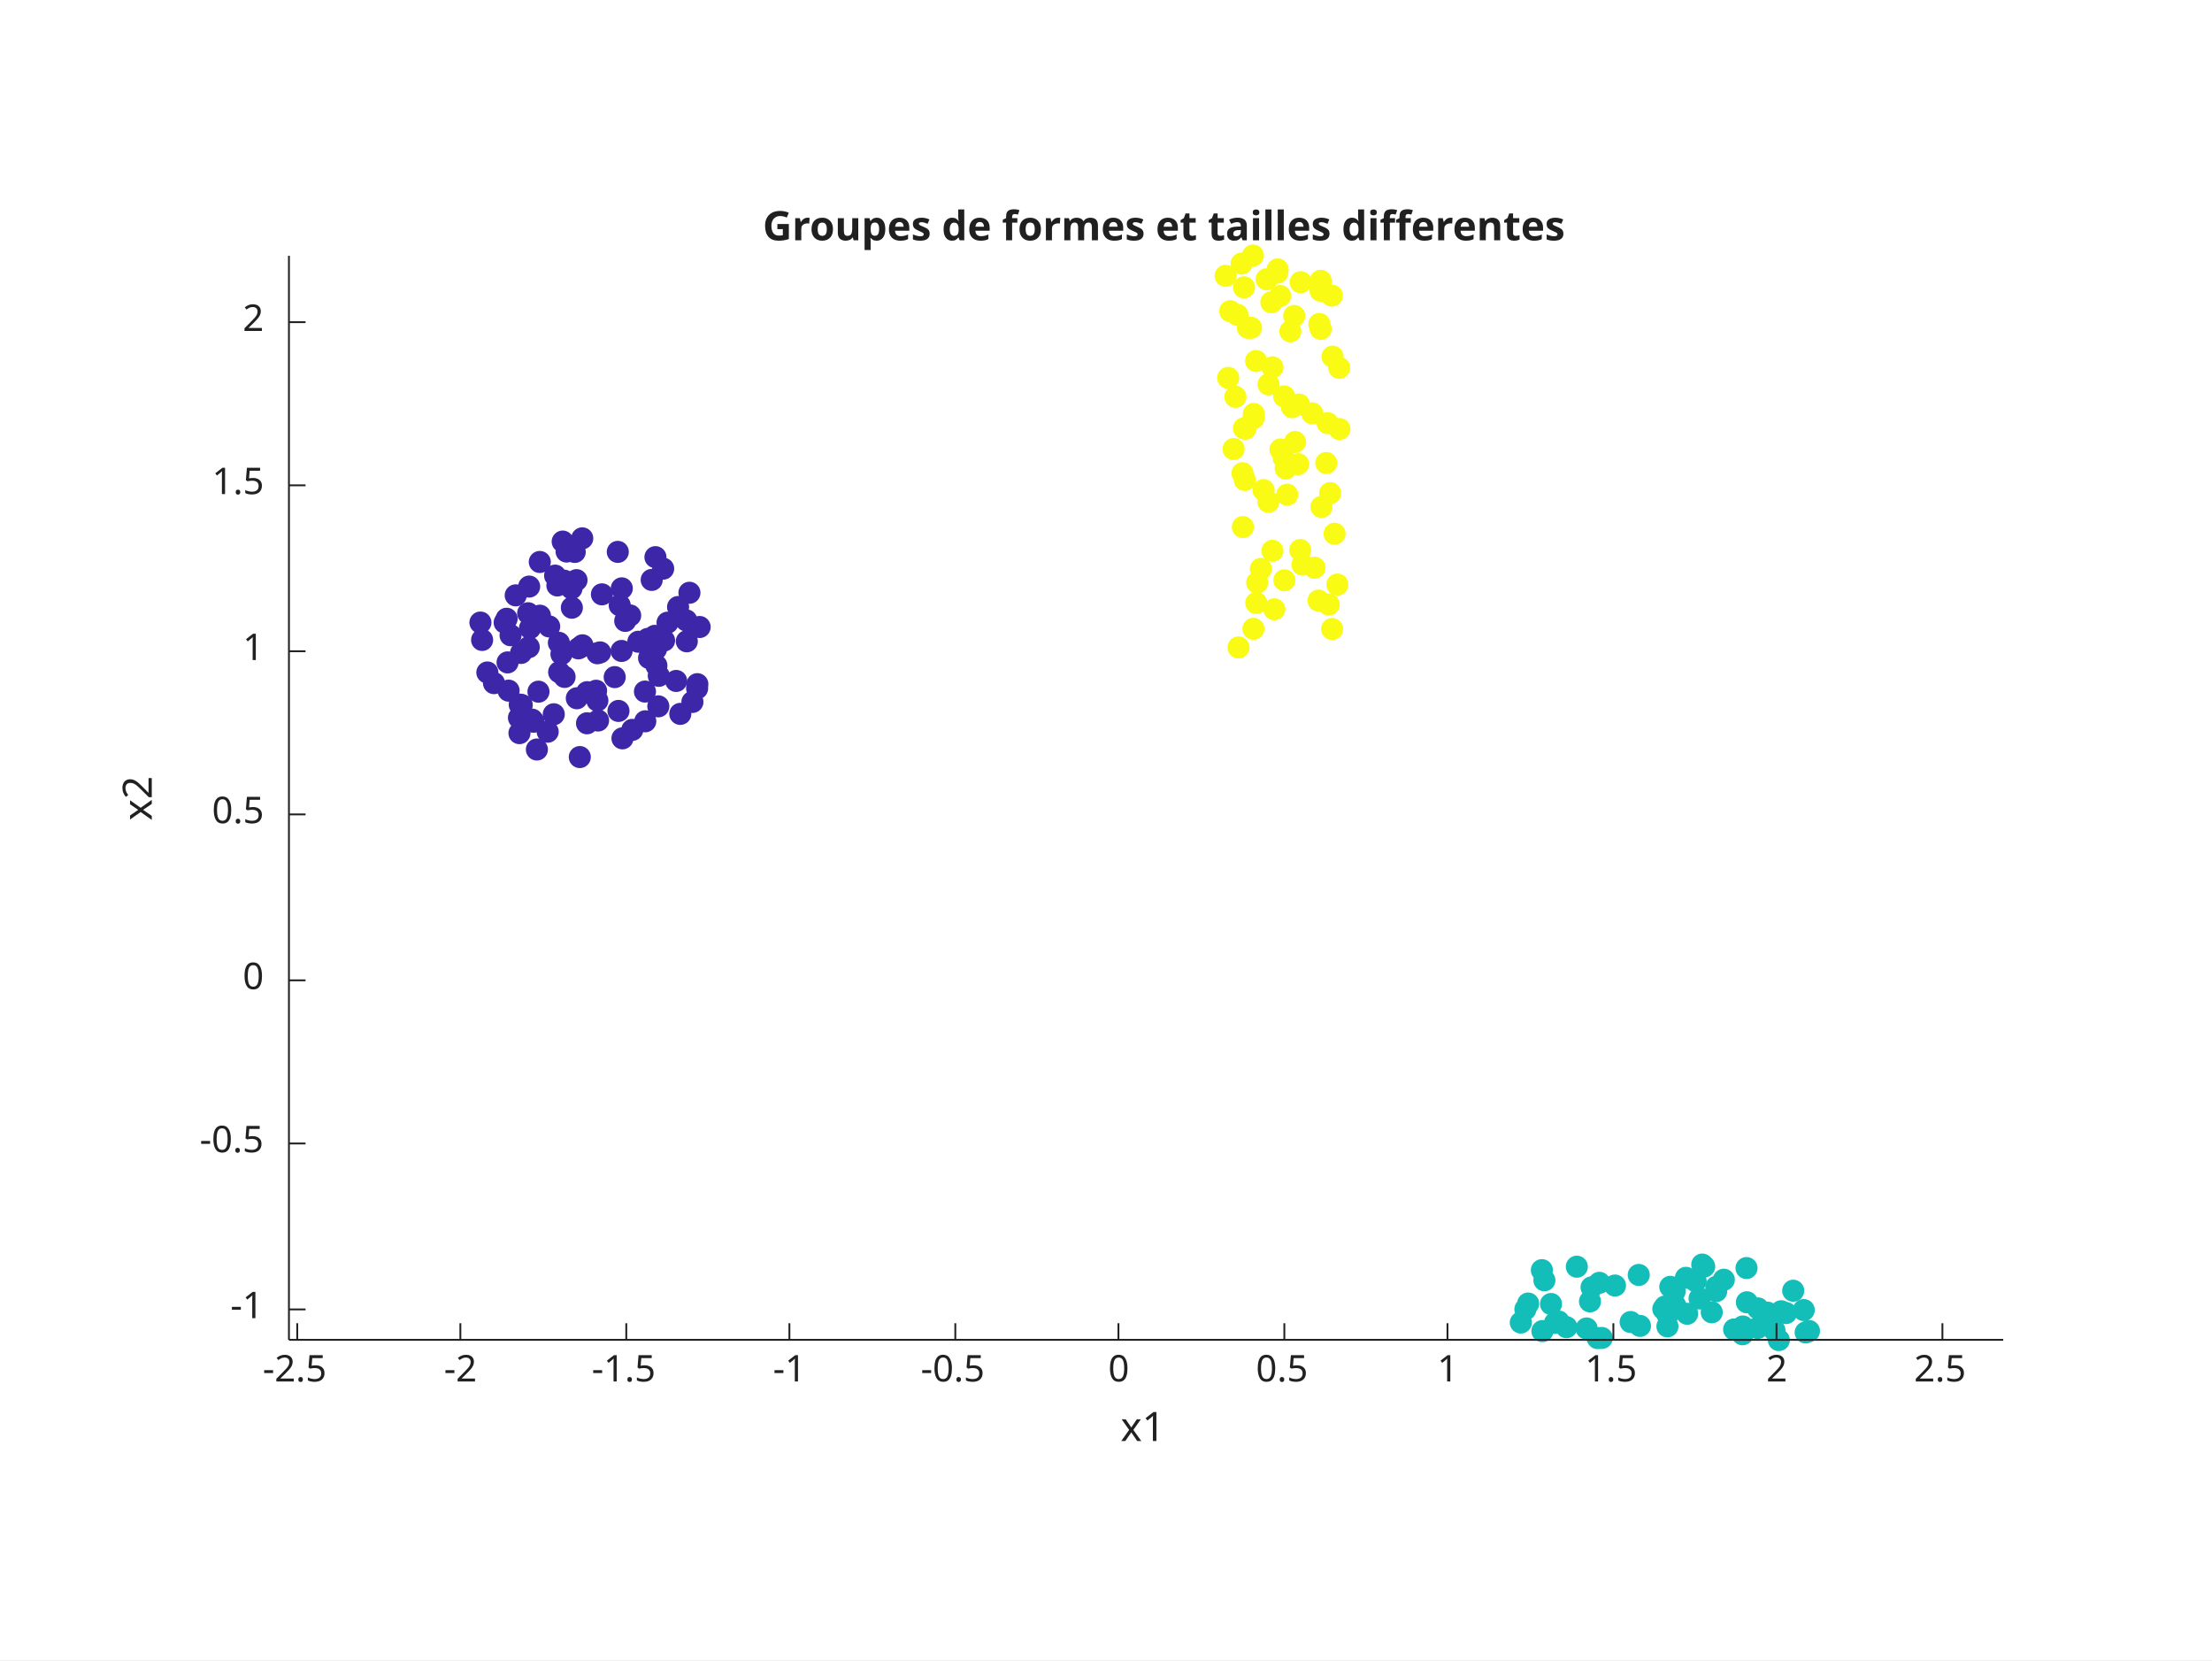
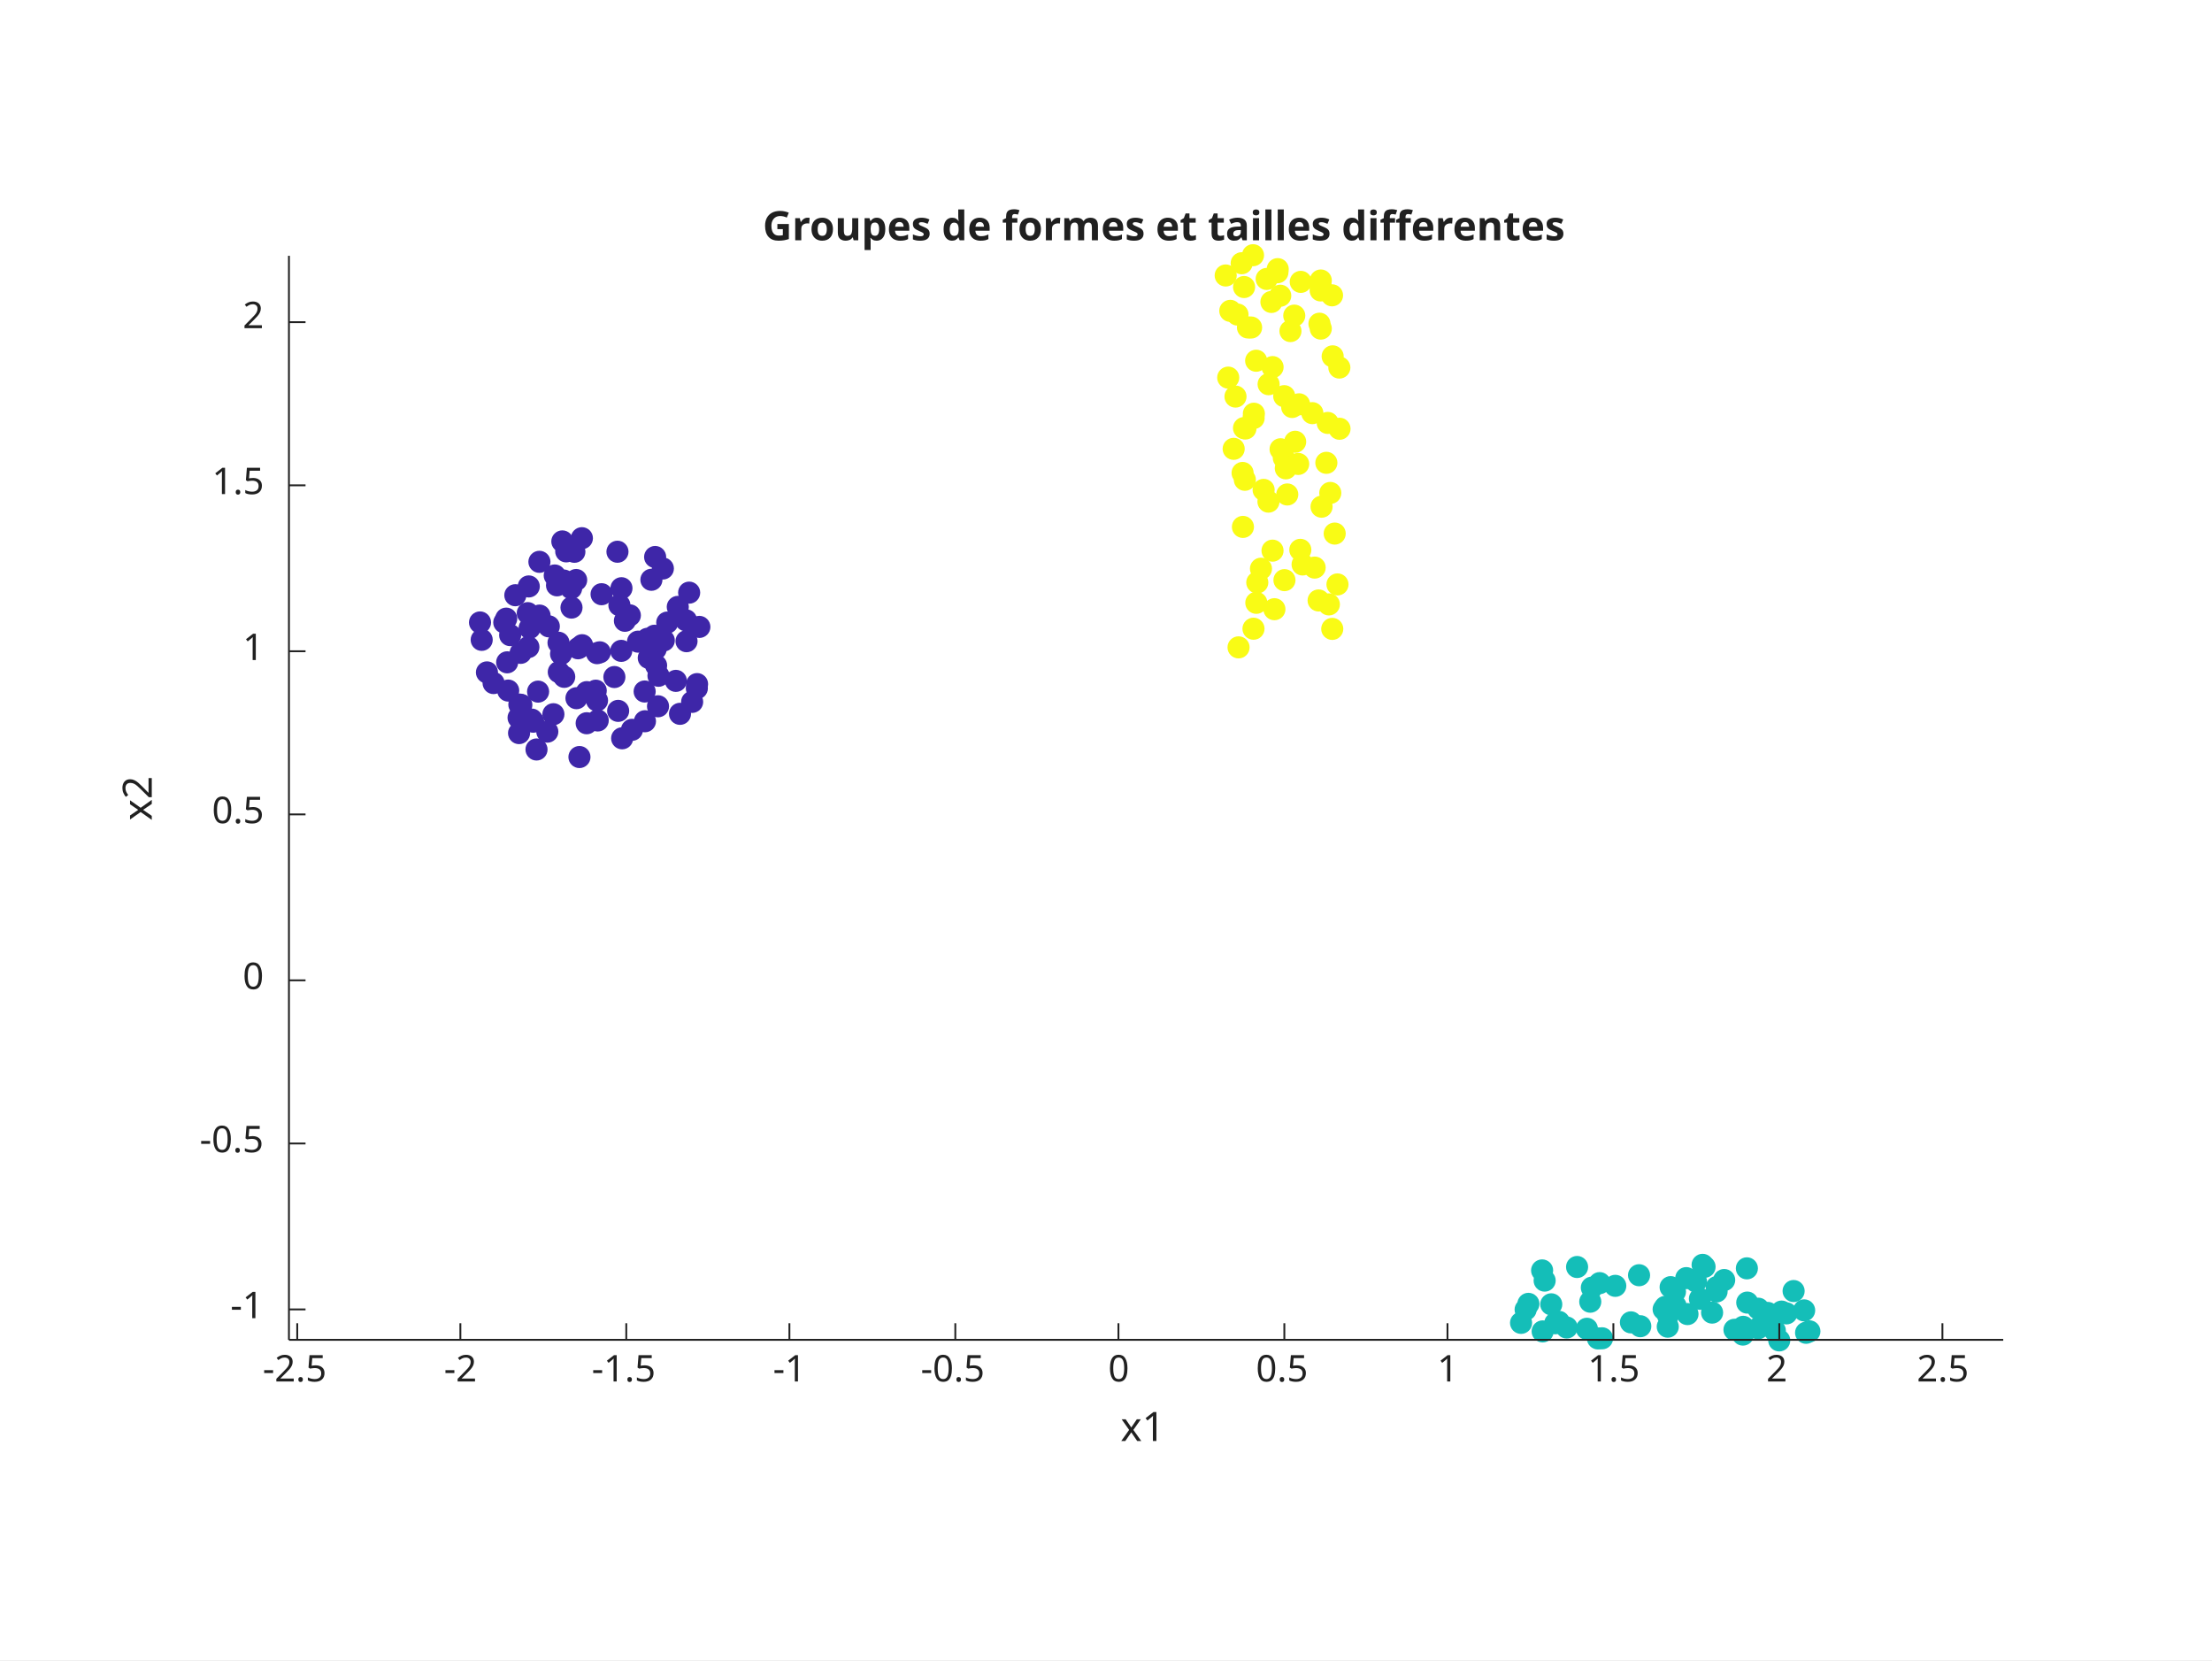
<svg xmlns="http://www.w3.org/2000/svg" width="800" height="600.32" viewBox="0 0 1250 938">
  <rect x="0" y="0" width="1250" height="938" fill="#ffffff" />
  <rect x="0" y="0" width="1250" height="937.5" fill="rgba(255,255,255,1)" />
  <polygon points="163.281,757.031 1132.03,757.031 1132.03,144.531 163.281,144.531 " fill="rgba(255,255,255,1)" />
-   <circle cx="370.389" cy="314.8" r="6.25" fill="rgba(62,38,168,1)" />
-   <circle cx="331.724" cy="408.674" r="6.25" fill="rgba(62,38,168,1)" />
-   <circle cx="329.023" cy="304.182" r="6.25" fill="rgba(62,38,168,1)" />
-   <circle cx="275.403" cy="379.964" r="6.25" fill="rgba(62,38,168,1)" />
-   <circle cx="388.112" cy="362.344" r="6.25" fill="rgba(62,38,168,1)" />
-   <circle cx="337.571" cy="369.108" r="6.25" fill="rgba(62,38,168,1)" />
-   <circle cx="384.435" cy="403.356" r="6.25" fill="rgba(62,38,168,1)" />
-   <circle cx="395.369" cy="354.272" r="6.25" fill="rgba(62,38,168,1)" />
-   <circle cx="339.136" cy="368.622" r="6.25" fill="rgba(62,38,168,1)" />
-   <circle cx="368.281" cy="327.662" r="6.25" fill="rgba(62,38,168,1)" />
-   <circle cx="325.793" cy="327.797" r="6.25" fill="rgba(62,38,168,1)" />
-   <circle cx="294.83" cy="398.345" r="6.25" fill="rgba(62,38,168,1)" />
-   <circle cx="382.092" cy="384.749" r="6.25" fill="rgba(62,38,168,1)" />
-   <circle cx="364.636" cy="407.544" r="6.25" fill="rgba(62,38,168,1)" />
-   <circle cx="370.684" cy="366.768" r="6.25" fill="rgba(62,38,168,1)" />
-   <circle cx="317.263" cy="369.572" r="6.25" fill="rgba(62,38,168,1)" />
-   <circle cx="279.158" cy="385.99" r="6.25" fill="rgba(62,38,168,1)" />
-   <circle cx="272.439" cy="361.584" r="6.25" fill="rgba(62,38,168,1)" />
-   <circle cx="337.58" cy="395.816" r="6.25" fill="rgba(62,38,168,1)" />
-   <circle cx="350.206" cy="341.993" r="6.25" fill="rgba(62,38,168,1)" />
-   <circle cx="337.968" cy="407.105" r="6.25" fill="rgba(62,38,168,1)" />
-   <circle cx="375.274" cy="361.898" r="6.25" fill="rgba(62,38,168,1)" />
-   <circle cx="374.751" cy="321.297" r="6.25" fill="rgba(62,38,168,1)" />
-   <circle cx="356.111" cy="347.757" r="6.25" fill="rgba(62,38,168,1)" />
-   <circle cx="318.83" cy="328.101" r="6.25" fill="rgba(62,38,168,1)" />
-   <circle cx="309.495" cy="413.425" r="6.25" fill="rgba(62,38,168,1)" />
-   <circle cx="288.517" cy="358.914" r="6.25" fill="rgba(62,38,168,1)" />
-   <circle cx="349.503" cy="401.687" r="6.25" fill="rgba(62,38,168,1)" />
-   <circle cx="320.178" cy="311.624" r="6.25" fill="rgba(62,38,168,1)" />
-   <circle cx="331.78" cy="391.103" r="6.25" fill="rgba(62,38,168,1)" />
-   <circle cx="325.956" cy="394.53" r="6.25" fill="rgba(62,38,168,1)" />
-   <circle cx="314.975" cy="330.795" r="6.25" fill="rgba(62,38,168,1)" />
-   <circle cx="305.035" cy="317.524" r="6.25" fill="rgba(62,38,168,1)" />
-   <circle cx="366.795" cy="371.791" r="6.25" fill="rgba(62,38,168,1)" />
-   <circle cx="319.046" cy="382.473" r="6.25" fill="rgba(62,38,168,1)" />
-   <circle cx="394.071" cy="386.57" r="6.25" fill="rgba(62,38,168,1)" />
-   <circle cx="336.851" cy="390.285" r="6.25" fill="rgba(62,38,168,1)" />
-   <circle cx="357.302" cy="412.392" r="6.25" fill="rgba(62,38,168,1)" />
-   <circle cx="305.118" cy="347.879" r="6.25" fill="rgba(62,38,168,1)" />
-   <circle cx="285.188" cy="351.768" r="6.25" fill="rgba(62,38,168,1)" />
-   <circle cx="291.43" cy="336.386" r="6.25" fill="rgba(62,38,168,1)" />
-   <circle cx="351.246" cy="367.802" r="6.25" fill="rgba(62,38,168,1)" />
-   <circle cx="351.373" cy="332.43" r="6.25" fill="rgba(62,38,168,1)" />
-   <circle cx="370.936" cy="376.053" r="6.25" fill="rgba(62,38,168,1)" />
-   <circle cx="310.347" cy="353.961" r="6.25" fill="rgba(62,38,168,1)" />
-   <circle cx="329.143" cy="364.61" r="6.25" fill="rgba(62,38,168,1)" />
-   <circle cx="327.843" cy="365.759" r="6.25" fill="rgba(62,38,168,1)" />
-   <circle cx="299.027" cy="331.426" r="6.25" fill="rgba(62,38,168,1)" />
-   <circle cx="315.822" cy="363.213" r="6.25" fill="rgba(62,38,168,1)" />
-   <circle cx="369.995" cy="359.27" r="6.25" fill="rgba(62,38,168,1)" />
-   <circle cx="389.601" cy="334.929" r="6.25" fill="rgba(62,38,168,1)" />
-   <circle cx="327.647" cy="427.753" r="6.25" fill="rgba(62,38,168,1)" />
-   <circle cx="293.545" cy="414.239" r="6.25" fill="rgba(62,38,168,1)" />
-   <circle cx="360.732" cy="362.604" r="6.25" fill="rgba(62,38,168,1)" />
-   <circle cx="322.957" cy="332.455" r="6.25" fill="rgba(62,38,168,1)" />
-   <circle cx="340.144" cy="335.816" r="6.25" fill="rgba(62,38,168,1)" />
-   <circle cx="377.223" cy="351.831" r="6.25" fill="rgba(62,38,168,1)" />
-   <circle cx="286.822" cy="374.271" r="6.25" fill="rgba(62,38,168,1)" />
-   <circle cx="298.462" cy="346.495" r="6.25" fill="rgba(62,38,168,1)" />
-   <circle cx="387.842" cy="350.552" r="6.25" fill="rgba(62,38,168,1)" />
-   <circle cx="287.405" cy="390.231" r="6.25" fill="rgba(62,38,168,1)" />
-   <circle cx="351.753" cy="417.176" r="6.25" fill="rgba(62,38,168,1)" />
-   <circle cx="353.32" cy="350.824" r="6.25" fill="rgba(62,38,168,1)" />
-   <circle cx="324.779" cy="311.86" r="6.25" fill="rgba(62,38,168,1)" />
-   <circle cx="301.512" cy="407.799" r="6.25" fill="rgba(62,38,168,1)" />
-   <circle cx="298.807" cy="365.663" r="6.25" fill="rgba(62,38,168,1)" />
-   <circle cx="294.447" cy="368.928" r="6.25" fill="rgba(62,38,168,1)" />
-   <circle cx="271.489" cy="351.758" r="6.25" fill="rgba(62,38,168,1)" />
-   <circle cx="364.467" cy="390.751" r="6.25" fill="rgba(62,38,168,1)" />
-   <circle cx="304.29" cy="390.81" r="6.25" fill="rgba(62,38,168,1)" />
-   <circle cx="293.707" cy="398.117" r="6.25" fill="rgba(62,38,168,1)" />
-   <circle cx="286.282" cy="349.606" r="6.25" fill="rgba(62,38,168,1)" />
-   <circle cx="326.853" cy="366.344" r="6.25" fill="rgba(62,38,168,1)" />
-   <circle cx="372.016" cy="399.098" r="6.25" fill="rgba(62,38,168,1)" />
-   <circle cx="349.112" cy="311.827" r="6.25" fill="rgba(62,38,168,1)" />
-   <circle cx="393.944" cy="388.93" r="6.25" fill="rgba(62,38,168,1)" />
-   <circle cx="383.175" cy="342.978" r="6.25" fill="rgba(62,38,168,1)" />
-   <circle cx="315.976" cy="379.773" r="6.25" fill="rgba(62,38,168,1)" />
-   <circle cx="366.02" cy="360.999" r="6.25" fill="rgba(62,38,168,1)" />
-   <circle cx="312.929" cy="403.581" r="6.25" fill="rgba(62,38,168,1)" />
-   <circle cx="300.681" cy="406.607" r="6.25" fill="rgba(62,38,168,1)" />
-   <circle cx="347.373" cy="382.58" r="6.25" fill="rgba(62,38,168,1)" />
-   <circle cx="372.275" cy="381.864" r="6.25" fill="rgba(62,38,168,1)" />
-   <circle cx="299.517" cy="354.911" r="6.25" fill="rgba(62,38,168,1)" />
-   <circle cx="303.397" cy="423.489" r="6.25" fill="rgba(62,38,168,1)" />
-   <circle cx="391.285" cy="396.615" r="6.25" fill="rgba(62,38,168,1)" />
-   <circle cx="293.267" cy="405.553" r="6.25" fill="rgba(62,38,168,1)" />
-   <circle cx="313.69" cy="325.24" r="6.25" fill="rgba(62,38,168,1)" />
-   <circle cx="323.154" cy="343.363" r="6.25" fill="rgba(62,38,168,1)" />
-   <circle cx="317.982" cy="306.005" r="6.25" fill="rgba(62,38,168,1)" />
-   <circle cx="1009.3" cy="741.91" r="6.25" fill="rgba(20,190,184,1)" />
-   <circle cx="1002.73" cy="751.669" r="6.25" fill="rgba(20,190,184,1)" />
-   <circle cx="863.557" cy="736.536" r="6.25" fill="rgba(20,190,184,1)" />
-   <circle cx="984.715" cy="753.884" r="6.25" fill="rgba(20,190,184,1)" />
-   <circle cx="872.738" cy="723.396" r="6.25" fill="rgba(20,190,184,1)" />
-   <circle cx="1006.55" cy="740.899" r="6.25" fill="rgba(20,190,184,1)" />
-   <circle cx="953.408" cy="742.302" r="6.25" fill="rgba(20,190,184,1)" />
-   <circle cx="1020.39" cy="752.862" r="6.25" fill="rgba(20,190,184,1)" />
-   <circle cx="926.759" cy="749.155" r="6.25" fill="rgba(20,190,184,1)" />
-   <circle cx="960.432" cy="733.669" r="6.25" fill="rgba(20,190,184,1)" />
-   <circle cx="984.939" cy="752.574" r="6.25" fill="rgba(20,190,184,1)" />
-   <circle cx="898.5" cy="735.311" r="6.25" fill="rgba(20,190,184,1)" />
-   <circle cx="961.948" cy="714.504" r="6.25" fill="rgba(20,190,184,1)" />
-   <circle cx="993.395" cy="739.266" r="6.25" fill="rgba(20,190,184,1)" />
-   <circle cx="942.265" cy="749.423" r="6.25" fill="rgba(20,190,184,1)" />
-   <circle cx="926.06" cy="720.361" r="6.25" fill="rgba(20,190,184,1)" />
-   <circle cx="943.888" cy="727.091" r="6.25" fill="rgba(20,190,184,1)" />
-   <circle cx="1013.34" cy="729.29" r="6.25" fill="rgba(20,190,184,1)" />
-   <circle cx="1022.26" cy="752.05" r="6.25" fill="rgba(20,190,184,1)" />
-   <circle cx="967.306" cy="741.466" r="6.25" fill="rgba(20,190,184,1)" />
-   <circle cx="987.165" cy="735.815" r="6.25" fill="rgba(20,190,184,1)" />
-   <circle cx="1019.3" cy="740.218" r="6.25" fill="rgba(20,190,184,1)" />
-   <circle cx="878.707" cy="747.492" r="6.25" fill="rgba(20,190,184,1)" />
-   <circle cx="859.415" cy="747.262" r="6.25" fill="rgba(20,190,184,1)" />
-   <circle cx="979.945" cy="751.169" r="6.25" fill="rgba(20,190,184,1)" />
-   <circle cx="958.212" cy="723.898" r="6.25" fill="rgba(20,190,184,1)" />
-   <circle cx="871.619" cy="752.091" r="6.25" fill="rgba(20,190,184,1)" />
-   <circle cx="942.365" cy="742.943" r="6.25" fill="rgba(20,190,184,1)" />
-   <circle cx="939.943" cy="739.601" r="6.25" fill="rgba(20,190,184,1)" />
-   <circle cx="902.831" cy="756.046" r="6.25" fill="rgba(20,190,184,1)" />
-   <circle cx="896.596" cy="750.603" r="6.25" fill="rgba(20,190,184,1)" />
-   <circle cx="885.2" cy="749.876" r="6.25" fill="rgba(20,190,184,1)" />
-   <circle cx="952.728" cy="721.997" r="6.25" fill="rgba(20,190,184,1)" />
-   <circle cx="880.776" cy="746.689" r="6.25" fill="rgba(20,190,184,1)" />
-   <circle cx="974.135" cy="723.073" r="6.25" fill="rgba(20,190,184,1)" />
-   <circle cx="998.742" cy="741.654" r="6.25" fill="rgba(20,190,184,1)" />
-   <circle cx="969.903" cy="727.069" r="6.25" fill="rgba(20,190,184,1)" />
-   <circle cx="899.389" cy="727.379" r="6.25" fill="rgba(20,190,184,1)" />
-   <circle cx="921.466" cy="746.978" r="6.25" fill="rgba(20,190,184,1)" />
-   <circle cx="940.877" cy="738.238" r="6.25" fill="rgba(20,190,184,1)" />
-   <circle cx="912.624" cy="726.356" r="6.25" fill="rgba(20,190,184,1)" />
-   <circle cx="946.331" cy="729.666" r="6.25" fill="rgba(20,190,184,1)" />
-   <circle cx="969.849" cy="729.511" r="6.25" fill="rgba(20,190,184,1)" />
-   <circle cx="905.174" cy="755.974" r="6.25" fill="rgba(20,190,184,1)" />
-   <circle cx="891.059" cy="715.715" r="6.25" fill="rgba(20,190,184,1)" />
-   <circle cx="986.953" cy="716.476" r="6.25" fill="rgba(20,190,184,1)" />
-   <circle cx="984.867" cy="749.503" r="6.25" fill="rgba(20,190,184,1)" />
-   <circle cx="861.999" cy="739.776" r="6.25" fill="rgba(20,190,184,1)" />
-   <circle cx="963.048" cy="715.613" r="6.25" fill="rgba(20,190,184,1)" />
-   <circle cx="876.47" cy="736.789" r="6.25" fill="rgba(20,190,184,1)" />
-   <circle cx="946.674" cy="737.665" r="6.25" fill="rgba(20,190,184,1)" />
-   <circle cx="903.807" cy="724.819" r="6.25" fill="rgba(20,190,184,1)" />
-   <circle cx="993.235" cy="750.329" r="6.25" fill="rgba(20,190,184,1)" />
-   <circle cx="871.309" cy="717.653" r="6.25" fill="rgba(20,190,184,1)" />
-   <circle cx="1005.23" cy="757.165" r="6.25" fill="rgba(20,190,184,1)" />
-   <circle cx="697.119" cy="253.724" r="6.25" fill="rgba(249,251,21,1)" />
-   <circle cx="716.764" cy="283.54" r="6.25" fill="rgba(249,251,21,1)" />
-   <circle cx="708.527" cy="233.892" r="6.25" fill="rgba(249,251,21,1)" />
-   <circle cx="725.662" cy="223.981" r="6.25" fill="rgba(249,251,21,1)" />
-   <circle cx="701.635" cy="148.919" r="6.25" fill="rgba(249,251,21,1)" />
-   <circle cx="734.06" cy="228.584" r="6.25" fill="rgba(249,251,21,1)" />
-   <circle cx="727.385" cy="279.495" r="6.25" fill="rgba(249,251,21,1)" />
-   <circle cx="746.313" cy="158.669" r="6.25" fill="rgba(249,251,21,1)" />
-   <circle cx="709.813" cy="203.974" r="6.25" fill="rgba(249,251,21,1)" />
-   <circle cx="703.43" cy="271.2" r="6.25" fill="rgba(249,251,21,1)" />
-   <circle cx="726.56" cy="264.74" r="6.25" fill="rgba(249,251,21,1)" />
-   <circle cx="708.038" cy="144.397" r="6.25" fill="rgba(249,251,21,1)" />
-   <circle cx="721.99" cy="152.251" r="6.25" fill="rgba(249,251,21,1)" />
-   <circle cx="699.878" cy="365.83" r="6.25" fill="rgba(249,251,21,1)" />
-   <circle cx="731.336" cy="178.504" r="6.25" fill="rgba(249,251,21,1)" />
-   <circle cx="746.751" cy="286.394" r="6.25" fill="rgba(249,251,21,1)" />
-   <circle cx="751.678" cy="278.627" r="6.25" fill="rgba(249,251,21,1)" />
-   <circle cx="754.17" cy="301.574" r="6.25" fill="rgba(249,251,21,1)" />
-   <circle cx="730.146" cy="230.088" r="6.25" fill="rgba(249,251,21,1)" />
-   <circle cx="725.796" cy="327.867" r="6.25" fill="rgba(249,251,21,1)" />
-   <circle cx="742.851" cy="320.783" r="6.25" fill="rgba(249,251,21,1)" />
-   <circle cx="736.041" cy="319.018" r="6.25" fill="rgba(249,251,21,1)" />
-   <circle cx="702.957" cy="241.998" r="6.25" fill="rgba(249,251,21,1)" />
-   <circle cx="720.125" cy="344.28" r="6.25" fill="rgba(249,251,21,1)" />
-   <circle cx="702.345" cy="297.81" r="6.25" fill="rgba(249,251,21,1)" />
-   <circle cx="729.181" cy="187.223" r="6.25" fill="rgba(249,251,21,1)" />
-   <circle cx="725.432" cy="258.822" r="6.25" fill="rgba(249,251,21,1)" />
-   <circle cx="721.832" cy="154.006" r="6.25" fill="rgba(249,251,21,1)" />
-   <circle cx="756.799" cy="207.826" r="6.25" fill="rgba(249,251,21,1)" />
-   <circle cx="750.884" cy="341.567" r="6.25" fill="rgba(249,251,21,1)" />
-   <circle cx="702.152" cy="267.341" r="6.25" fill="rgba(249,251,21,1)" />
-   <circle cx="731.848" cy="249.732" r="6.25" fill="rgba(249,251,21,1)" />
-   <circle cx="723.421" cy="167.261" r="6.25" fill="rgba(249,251,21,1)" />
-   <circle cx="746.229" cy="161.924" r="6.25" fill="rgba(249,251,21,1)" />
-   <circle cx="752.79" cy="355.394" r="6.25" fill="rgba(249,251,21,1)" />
-   <circle cx="746.238" cy="164.278" r="6.25" fill="rgba(249,251,21,1)" />
-   <circle cx="694.038" cy="213.513" r="6.25" fill="rgba(249,251,21,1)" />
-   <circle cx="750.242" cy="239.094" r="6.25" fill="rgba(249,251,21,1)" />
-   <circle cx="702.99" cy="162.353" r="6.25" fill="rgba(249,251,21,1)" />
-   <circle cx="714.034" cy="276.899" r="6.25" fill="rgba(249,251,21,1)" />
-   <circle cx="716.854" cy="217.222" r="6.25" fill="rgba(249,251,21,1)" />
-   <circle cx="745.556" cy="183.072" r="6.25" fill="rgba(249,251,21,1)" />
-   <circle cx="705.187" cy="185.187" r="6.25" fill="rgba(249,251,21,1)" />
-   <circle cx="703.753" cy="242.236" r="6.25" fill="rgba(249,251,21,1)" />
-   <circle cx="756.891" cy="242.386" r="6.25" fill="rgba(249,251,21,1)" />
-   <circle cx="695.206" cy="175.813" r="6.25" fill="rgba(249,251,21,1)" />
-   <circle cx="712.529" cy="321.418" r="6.25" fill="rgba(249,251,21,1)" />
-   <circle cx="719.085" cy="207.562" r="6.25" fill="rgba(249,251,21,1)" />
-   <circle cx="706.958" cy="185.217" r="6.25" fill="rgba(249,251,21,1)" />
-   <circle cx="709.909" cy="340.667" r="6.25" fill="rgba(249,251,21,1)" />
-   <circle cx="699.275" cy="177.897" r="6.25" fill="rgba(249,251,21,1)" />
-   <circle cx="745.083" cy="339.34" r="6.25" fill="rgba(249,251,21,1)" />
-   <circle cx="708.306" cy="355.298" r="6.25" fill="rgba(249,251,21,1)" />
-   <circle cx="733.552" cy="262.26" r="6.25" fill="rgba(249,251,21,1)" />
-   <circle cx="715.756" cy="157.796" r="6.25" fill="rgba(249,251,21,1)" />
-   <circle cx="692.613" cy="155.835" r="6.25" fill="rgba(249,251,21,1)" />
-   <circle cx="708.387" cy="236.342" r="6.25" fill="rgba(249,251,21,1)" />
-   <circle cx="746.313" cy="185.828" r="6.25" fill="rgba(249,251,21,1)" />
-   <circle cx="719.058" cy="311.215" r="6.25" fill="rgba(249,251,21,1)" />
-   <circle cx="698.149" cy="224.212" r="6.25" fill="rgba(249,251,21,1)" />
-   <circle cx="755.739" cy="330.29" r="6.25" fill="rgba(249,251,21,1)" />
-   <circle cx="734.757" cy="310.754" r="6.25" fill="rgba(249,251,21,1)" />
-   <circle cx="735.004" cy="159.446" r="6.25" fill="rgba(249,251,21,1)" />
-   <circle cx="752.666" cy="167.039" r="6.25" fill="rgba(249,251,21,1)" />
-   <circle cx="753.024" cy="201.5" r="6.25" fill="rgba(249,251,21,1)" />
-   <circle cx="749.46" cy="261.619" r="6.25" fill="rgba(249,251,21,1)" />
-   <circle cx="718.431" cy="170.784" r="6.25" fill="rgba(249,251,21,1)" />
-   <circle cx="710.452" cy="329.192" r="6.25" fill="rgba(249,251,21,1)" />
-   <circle cx="723.598" cy="253.95" r="6.25" fill="rgba(249,251,21,1)" />
-   <circle cx="741.556" cy="233.573" r="6.25" fill="rgba(249,251,21,1)" />
+   <circle cx="370.217" cy="314.715" r="6.25" fill="rgba(62,38,168,1)" />
+   <circle cx="331.529" cy="408.648" r="6.25" fill="rgba(62,38,168,1)" />
+   <circle cx="328.826" cy="304.091" r="6.25" fill="rgba(62,38,168,1)" />
+   <circle cx="275.173" cy="379.92" r="6.25" fill="rgba(62,38,168,1)" />
+   <circle cx="387.952" cy="362.289" r="6.25" fill="rgba(62,38,168,1)" />
+   <circle cx="337.38" cy="369.058" r="6.25" fill="rgba(62,38,168,1)" />
+   <circle cx="384.272" cy="403.327" r="6.25" fill="rgba(62,38,168,1)" />
+   <circle cx="395.213" cy="354.212" r="6.25" fill="rgba(62,38,168,1)" />
+   <circle cx="338.946" cy="368.571" r="6.25" fill="rgba(62,38,168,1)" />
+   <circle cx="368.109" cy="327.586" r="6.25" fill="rgba(62,38,168,1)" />
+   <circle cx="325.594" cy="327.72" r="6.25" fill="rgba(62,38,168,1)" />
+   <circle cx="294.612" cy="398.312" r="6.25" fill="rgba(62,38,168,1)" />
+   <circle cx="381.928" cy="384.708" r="6.25" fill="rgba(62,38,168,1)" />
+   <circle cx="364.461" cy="407.518" r="6.25" fill="rgba(62,38,168,1)" />
+   <circle cx="370.513" cy="366.716" r="6.25" fill="rgba(62,38,168,1)" />
+   <circle cx="317.058" cy="369.522" r="6.25" fill="rgba(62,38,168,1)" />
+   <circle cx="278.93" cy="385.95" r="6.25" fill="rgba(62,38,168,1)" />
+   <circle cx="272.207" cy="361.528" r="6.25" fill="rgba(62,38,168,1)" />
+   <circle cx="337.388" cy="395.782" r="6.25" fill="rgba(62,38,168,1)" />
+   <circle cx="350.022" cy="341.925" r="6.25" fill="rgba(62,38,168,1)" />
+   <circle cx="337.777" cy="407.078" r="6.25" fill="rgba(62,38,168,1)" />
+   <circle cx="375.105" cy="361.843" r="6.25" fill="rgba(62,38,168,1)" />
+   <circle cx="374.582" cy="321.216" r="6.25" fill="rgba(62,38,168,1)" />
+   <circle cx="355.931" cy="347.693" r="6.25" fill="rgba(62,38,168,1)" />
+   <circle cx="318.627" cy="328.025" r="6.25" fill="rgba(62,38,168,1)" />
+   <circle cx="309.286" cy="413.402" r="6.25" fill="rgba(62,38,168,1)" />
+   <circle cx="288.295" cy="358.857" r="6.25" fill="rgba(62,38,168,1)" />
+   <circle cx="349.319" cy="401.657" r="6.25" fill="rgba(62,38,168,1)" />
+   <circle cx="319.975" cy="311.538" r="6.25" fill="rgba(62,38,168,1)" />
+   <circle cx="331.585" cy="391.066" r="6.25" fill="rgba(62,38,168,1)" />
+   <circle cx="325.757" cy="394.495" r="6.25" fill="rgba(62,38,168,1)" />
+   <circle cx="314.769" cy="330.721" r="6.25" fill="rgba(62,38,168,1)" />
+   <circle cx="304.824" cy="317.442" r="6.25" fill="rgba(62,38,168,1)" />
+   <circle cx="366.621" cy="371.742" r="6.25" fill="rgba(62,38,168,1)" />
+   <circle cx="318.843" cy="382.431" r="6.25" fill="rgba(62,38,168,1)" />
+   <circle cx="393.914" cy="386.531" r="6.25" fill="rgba(62,38,168,1)" />
+   <circle cx="336.658" cy="390.247" r="6.25" fill="rgba(62,38,168,1)" />
+   <circle cx="357.122" cy="412.368" r="6.25" fill="rgba(62,38,168,1)" />
+   <circle cx="304.906" cy="347.815" r="6.25" fill="rgba(62,38,168,1)" />
+   <circle cx="284.964" cy="351.706" r="6.25" fill="rgba(62,38,168,1)" />
+   <circle cx="291.21" cy="336.315" r="6.25" fill="rgba(62,38,168,1)" />
+   <circle cx="351.062" cy="367.751" r="6.25" fill="rgba(62,38,168,1)" />
+   <circle cx="351.189" cy="332.357" r="6.25" fill="rgba(62,38,168,1)" />
+   <circle cx="370.765" cy="376.007" r="6.25" fill="rgba(62,38,168,1)" />
+   <circle cx="310.138" cy="353.901" r="6.25" fill="rgba(62,38,168,1)" />
+   <circle cx="328.946" cy="364.557" r="6.25" fill="rgba(62,38,168,1)" />
+   <circle cx="327.645" cy="365.706" r="6.25" fill="rgba(62,38,168,1)" />
+   <circle cx="298.812" cy="331.352" r="6.25" fill="rgba(62,38,168,1)" />
+   <circle cx="315.617" cy="363.159" r="6.25" fill="rgba(62,38,168,1)" />
+   <circle cx="369.823" cy="359.213" r="6.25" fill="rgba(62,38,168,1)" />
+   <circle cx="389.441" cy="334.857" r="6.25" fill="rgba(62,38,168,1)" />
+   <circle cx="327.449" cy="427.738" r="6.25" fill="rgba(62,38,168,1)" />
+   <circle cx="293.326" cy="414.216" r="6.25" fill="rgba(62,38,168,1)" />
+   <circle cx="360.554" cy="362.55" r="6.25" fill="rgba(62,38,168,1)" />
+   <circle cx="322.756" cy="332.381" r="6.25" fill="rgba(62,38,168,1)" />
+   <circle cx="339.953" cy="335.744" r="6.25" fill="rgba(62,38,168,1)" />
+   <circle cx="377.055" cy="351.77" r="6.25" fill="rgba(62,38,168,1)" />
+   <circle cx="286.599" cy="374.224" r="6.25" fill="rgba(62,38,168,1)" />
+   <circle cx="298.246" cy="346.431" r="6.25" fill="rgba(62,38,168,1)" />
+   <circle cx="387.682" cy="350.49" r="6.25" fill="rgba(62,38,168,1)" />
+   <circle cx="287.182" cy="390.193" r="6.25" fill="rgba(62,38,168,1)" />
+   <circle cx="351.57" cy="417.155" r="6.25" fill="rgba(62,38,168,1)" />
+   <circle cx="353.138" cy="350.762" r="6.25" fill="rgba(62,38,168,1)" />
+   <circle cx="324.579" cy="311.774" r="6.25" fill="rgba(62,38,168,1)" />
+   <circle cx="301.298" cy="407.772" r="6.25" fill="rgba(62,38,168,1)" />
+   <circle cx="298.592" cy="365.61" r="6.25" fill="rgba(62,38,168,1)" />
+   <circle cx="294.229" cy="368.877" r="6.25" fill="rgba(62,38,168,1)" />
+   <circle cx="271.256" cy="351.697" r="6.25" fill="rgba(62,38,168,1)" />
+   <circle cx="364.292" cy="390.714" r="6.25" fill="rgba(62,38,168,1)" />
+   <circle cx="304.078" cy="390.773" r="6.25" fill="rgba(62,38,168,1)" />
+   <circle cx="293.488" cy="398.084" r="6.25" fill="rgba(62,38,168,1)" />
+   <circle cx="286.058" cy="349.543" r="6.25" fill="rgba(62,38,168,1)" />
+   <circle cx="326.654" cy="366.292" r="6.25" fill="rgba(62,38,168,1)" />
+   <circle cx="371.846" cy="399.066" r="6.25" fill="rgba(62,38,168,1)" />
+   <circle cx="348.928" cy="311.741" r="6.25" fill="rgba(62,38,168,1)" />
+   <circle cx="393.787" cy="388.891" r="6.25" fill="rgba(62,38,168,1)" />
+   <circle cx="383.011" cy="342.911" r="6.25" fill="rgba(62,38,168,1)" />
+   <circle cx="315.771" cy="379.729" r="6.25" fill="rgba(62,38,168,1)" />
+   <circle cx="365.846" cy="360.943" r="6.25" fill="rgba(62,38,168,1)" />
+   <circle cx="312.722" cy="403.551" r="6.25" fill="rgba(62,38,168,1)" />
+   <circle cx="300.467" cy="406.58" r="6.25" fill="rgba(62,38,168,1)" />
+   <circle cx="347.187" cy="382.538" r="6.25" fill="rgba(62,38,168,1)" />
+   <circle cx="372.105" cy="381.821" r="6.25" fill="rgba(62,38,168,1)" />
+   <circle cx="299.302" cy="354.852" r="6.25" fill="rgba(62,38,168,1)" />
+   <circle cx="303.184" cy="423.472" r="6.25" fill="rgba(62,38,168,1)" />
+   <circle cx="391.126" cy="396.581" r="6.25" fill="rgba(62,38,168,1)" />
+   <circle cx="293.047" cy="405.525" r="6.25" fill="rgba(62,38,168,1)" />
+   <circle cx="313.483" cy="325.162" r="6.25" fill="rgba(62,38,168,1)" />
+   <circle cx="322.954" cy="343.296" r="6.25" fill="rgba(62,38,168,1)" />
+   <circle cx="317.778" cy="305.915" r="6.25" fill="rgba(62,38,168,1)" />
+   <circle cx="1009.52" cy="742.091" r="6.25" fill="rgba(20,190,184,1)" />
+   <circle cx="1002.95" cy="751.855" r="6.25" fill="rgba(20,190,184,1)" />
+   <circle cx="863.692" cy="736.713" r="6.25" fill="rgba(20,190,184,1)" />
+   <circle cx="984.924" cy="754.072" r="6.25" fill="rgba(20,190,184,1)" />
+   <circle cx="872.878" cy="723.565" r="6.25" fill="rgba(20,190,184,1)" />
+   <circle cx="1006.77" cy="741.079" r="6.25" fill="rgba(20,190,184,1)" />
+   <circle cx="953.598" cy="742.483" r="6.25" fill="rgba(20,190,184,1)" />
+   <circle cx="1020.62" cy="753.049" r="6.25" fill="rgba(20,190,184,1)" />
+   <circle cx="926.933" cy="749.34" r="6.25" fill="rgba(20,190,184,1)" />
+   <circle cx="960.626" cy="733.845" r="6.25" fill="rgba(20,190,184,1)" />
+   <circle cx="985.149" cy="752.761" r="6.25" fill="rgba(20,190,184,1)" />
+   <circle cx="898.656" cy="735.488" r="6.25" fill="rgba(20,190,184,1)" />
+   <circle cx="962.144" cy="714.667" r="6.25" fill="rgba(20,190,184,1)" />
+   <circle cx="993.609" cy="739.445" r="6.25" fill="rgba(20,190,184,1)" />
+   <circle cx="942.448" cy="749.608" r="6.25" fill="rgba(20,190,184,1)" />
+   <circle cx="926.233" cy="720.529" r="6.25" fill="rgba(20,190,184,1)" />
+   <circle cx="944.072" cy="727.263" r="6.25" fill="rgba(20,190,184,1)" />
+   <circle cx="1013.57" cy="729.463" r="6.25" fill="rgba(20,190,184,1)" />
+   <circle cx="1022.49" cy="752.237" r="6.25" fill="rgba(20,190,184,1)" />
+   <circle cx="967.505" cy="741.646" r="6.25" fill="rgba(20,190,184,1)" />
+   <circle cx="987.376" cy="735.991" r="6.25" fill="rgba(20,190,184,1)" />
+   <circle cx="1019.53" cy="740.397" r="6.25" fill="rgba(20,190,184,1)" />
+   <circle cx="878.851" cy="747.676" r="6.25" fill="rgba(20,190,184,1)" />
+   <circle cx="859.546" cy="747.445" r="6.25" fill="rgba(20,190,184,1)" />
+   <circle cx="980.152" cy="751.356" r="6.25" fill="rgba(20,190,184,1)" />
+   <circle cx="958.405" cy="724.067" r="6.25" fill="rgba(20,190,184,1)" />
+   <circle cx="871.758" cy="752.277" r="6.25" fill="rgba(20,190,184,1)" />
+   <circle cx="942.548" cy="743.124" r="6.25" fill="rgba(20,190,184,1)" />
+   <circle cx="940.124" cy="739.78" r="6.25" fill="rgba(20,190,184,1)" />
+   <circle cx="902.99" cy="756.235" r="6.25" fill="rgba(20,190,184,1)" />
+   <circle cx="896.75" cy="750.789" r="6.25" fill="rgba(20,190,184,1)" />
+   <circle cx="885.347" cy="750.061" r="6.25" fill="rgba(20,190,184,1)" />
+   <circle cx="952.918" cy="722.165" r="6.25" fill="rgba(20,190,184,1)" />
+   <circle cx="880.921" cy="746.872" r="6.25" fill="rgba(20,190,184,1)" />
+   <circle cx="974.338" cy="723.242" r="6.25" fill="rgba(20,190,184,1)" />
+   <circle cx="998.961" cy="741.835" r="6.25" fill="rgba(20,190,184,1)" />
+   <circle cx="970.103" cy="727.24" r="6.25" fill="rgba(20,190,184,1)" />
+   <circle cx="899.546" cy="727.55" r="6.25" fill="rgba(20,190,184,1)" />
+   <circle cx="921.636" cy="747.162" r="6.25" fill="rgba(20,190,184,1)" />
+   <circle cx="941.06" cy="738.416" r="6.25" fill="rgba(20,190,184,1)" />
+   <circle cx="912.788" cy="726.527" r="6.25" fill="rgba(20,190,184,1)" />
+   <circle cx="946.517" cy="729.839" r="6.25" fill="rgba(20,190,184,1)" />
+   <circle cx="970.049" cy="729.684" r="6.25" fill="rgba(20,190,184,1)" />
+   <circle cx="905.334" cy="756.163" r="6.25" fill="rgba(20,190,184,1)" />
+   <circle cx="891.21" cy="715.879" r="6.25" fill="rgba(20,190,184,1)" />
+   <circle cx="987.163" cy="716.641" r="6.25" fill="rgba(20,190,184,1)" />
+   <circle cx="985.077" cy="749.688" r="6.25" fill="rgba(20,190,184,1)" />
+   <circle cx="862.132" cy="739.955" r="6.25" fill="rgba(20,190,184,1)" />
+   <circle cx="963.244" cy="715.777" r="6.25" fill="rgba(20,190,184,1)" />
+   <circle cx="876.613" cy="736.967" r="6.25" fill="rgba(20,190,184,1)" />
+   <circle cx="946.86" cy="737.843" r="6.25" fill="rgba(20,190,184,1)" />
+   <circle cx="903.966" cy="724.989" r="6.25" fill="rgba(20,190,184,1)" />
+   <circle cx="993.45" cy="750.515" r="6.25" fill="rgba(20,190,184,1)" />
+   <circle cx="871.448" cy="717.818" r="6.25" fill="rgba(20,190,184,1)" />
+   <circle cx="1005.45" cy="757.355" r="6.25" fill="rgba(20,190,184,1)" />
+   <circle cx="697.15" cy="253.602" r="6.25" fill="rgba(249,251,21,1)" />
+   <circle cx="716.807" cy="283.436" r="6.25" fill="rgba(249,251,21,1)" />
+   <circle cx="708.565" cy="233.758" r="6.25" fill="rgba(249,251,21,1)" />
+   <circle cx="725.71" cy="223.841" r="6.25" fill="rgba(249,251,21,1)" />
+   <circle cx="701.669" cy="148.732" r="6.25" fill="rgba(249,251,21,1)" />
+   <circle cx="734.114" cy="228.446" r="6.25" fill="rgba(249,251,21,1)" />
+   <circle cx="727.435" cy="279.388" r="6.25" fill="rgba(249,251,21,1)" />
+   <circle cx="746.375" cy="158.488" r="6.25" fill="rgba(249,251,21,1)" />
+   <circle cx="709.852" cy="203.821" r="6.25" fill="rgba(249,251,21,1)" />
+   <circle cx="703.465" cy="271.089" r="6.25" fill="rgba(249,251,21,1)" />
+   <circle cx="726.61" cy="264.625" r="6.25" fill="rgba(249,251,21,1)" />
+   <circle cx="708.076" cy="144.207" r="6.25" fill="rgba(249,251,21,1)" />
+   <circle cx="722.037" cy="152.066" r="6.25" fill="rgba(249,251,21,1)" />
+   <circle cx="699.911" cy="365.777" r="6.25" fill="rgba(249,251,21,1)" />
+   <circle cx="731.388" cy="178.335" r="6.25" fill="rgba(249,251,21,1)" />
+   <circle cx="746.813" cy="286.292" r="6.25" fill="rgba(249,251,21,1)" />
+   <circle cx="751.743" cy="278.521" r="6.25" fill="rgba(249,251,21,1)" />
+   <circle cx="754.237" cy="301.481" r="6.25" fill="rgba(249,251,21,1)" />
+   <circle cx="730.198" cy="229.952" r="6.25" fill="rgba(249,251,21,1)" />
+   <circle cx="725.845" cy="327.791" r="6.25" fill="rgba(249,251,21,1)" />
+   <circle cx="742.91" cy="320.702" r="6.25" fill="rgba(249,251,21,1)" />
+   <circle cx="736.097" cy="318.937" r="6.25" fill="rgba(249,251,21,1)" />
+   <circle cx="702.992" cy="241.869" r="6.25" fill="rgba(249,251,21,1)" />
+   <circle cx="720.17" cy="344.214" r="6.25" fill="rgba(249,251,21,1)" />
+   <circle cx="702.38" cy="297.715" r="6.25" fill="rgba(249,251,21,1)" />
+   <circle cx="729.232" cy="187.06" r="6.25" fill="rgba(249,251,21,1)" />
+   <circle cx="725.481" cy="258.703" r="6.25" fill="rgba(249,251,21,1)" />
+   <circle cx="721.878" cy="153.822" r="6.25" fill="rgba(249,251,21,1)" />
+   <circle cx="756.867" cy="207.676" r="6.25" fill="rgba(249,251,21,1)" />
+   <circle cx="750.949" cy="341.499" r="6.25" fill="rgba(249,251,21,1)" />
+   <circle cx="702.186" cy="267.227" r="6.25" fill="rgba(249,251,21,1)" />
+   <circle cx="731.901" cy="249.608" r="6.25" fill="rgba(249,251,21,1)" />
+   <circle cx="723.469" cy="167.085" r="6.25" fill="rgba(249,251,21,1)" />
+   <circle cx="746.291" cy="161.744" r="6.25" fill="rgba(249,251,21,1)" />
+   <circle cx="752.856" cy="355.335" r="6.25" fill="rgba(249,251,21,1)" />
+   <circle cx="746.3" cy="164.101" r="6.25" fill="rgba(249,251,21,1)" />
+   <circle cx="694.068" cy="213.366" r="6.25" fill="rgba(249,251,21,1)" />
+   <circle cx="750.306" cy="238.963" r="6.25" fill="rgba(249,251,21,1)" />
+   <circle cx="703.025" cy="162.175" r="6.25" fill="rgba(249,251,21,1)" />
+   <circle cx="714.075" cy="276.791" r="6.25" fill="rgba(249,251,21,1)" />
+   <circle cx="716.897" cy="217.078" r="6.25" fill="rgba(249,251,21,1)" />
+   <circle cx="745.617" cy="182.906" r="6.25" fill="rgba(249,251,21,1)" />
+   <circle cx="705.223" cy="185.022" r="6.25" fill="rgba(249,251,21,1)" />
+   <circle cx="703.789" cy="242.106" r="6.25" fill="rgba(249,251,21,1)" />
+   <circle cx="756.96" cy="242.257" r="6.25" fill="rgba(249,251,21,1)" />
+   <circle cx="695.235" cy="175.643" r="6.25" fill="rgba(249,251,21,1)" />
+   <circle cx="712.569" cy="321.338" r="6.25" fill="rgba(249,251,21,1)" />
+   <circle cx="719.13" cy="207.411" r="6.25" fill="rgba(249,251,21,1)" />
+   <circle cx="706.995" cy="185.052" r="6.25" fill="rgba(249,251,21,1)" />
+   <circle cx="709.948" cy="340.599" r="6.25" fill="rgba(249,251,21,1)" />
+   <circle cx="699.307" cy="177.728" r="6.25" fill="rgba(249,251,21,1)" />
+   <circle cx="745.144" cy="339.271" r="6.25" fill="rgba(249,251,21,1)" />
+   <circle cx="708.345" cy="355.239" r="6.25" fill="rgba(249,251,21,1)" />
+   <circle cx="733.606" cy="262.143" r="6.25" fill="rgba(249,251,21,1)" />
+   <circle cx="715.799" cy="157.614" r="6.25" fill="rgba(249,251,21,1)" />
+   <circle cx="692.641" cy="155.652" r="6.25" fill="rgba(249,251,21,1)" />
+   <circle cx="708.425" cy="236.209" r="6.25" fill="rgba(249,251,21,1)" />
+   <circle cx="746.374" cy="185.663" r="6.25" fill="rgba(249,251,21,1)" />
+   <circle cx="719.102" cy="311.129" r="6.25" fill="rgba(249,251,21,1)" />
+   <circle cx="698.18" cy="224.071" r="6.25" fill="rgba(249,251,21,1)" />
+   <circle cx="755.807" cy="330.215" r="6.25" fill="rgba(249,251,21,1)" />
+   <circle cx="734.811" cy="310.667" r="6.25" fill="rgba(249,251,21,1)" />
+   <circle cx="735.058" cy="159.265" r="6.25" fill="rgba(249,251,21,1)" />
+   <circle cx="752.732" cy="166.863" r="6.25" fill="rgba(249,251,21,1)" />
+   <circle cx="753.09" cy="201.345" r="6.25" fill="rgba(249,251,21,1)" />
+   <circle cx="749.523" cy="261.502" r="6.25" fill="rgba(249,251,21,1)" />
+   <circle cx="718.475" cy="170.61" r="6.25" fill="rgba(249,251,21,1)" />
+   <circle cx="710.492" cy="329.117" r="6.25" fill="rgba(249,251,21,1)" />
+   <circle cx="723.646" cy="253.828" r="6.25" fill="rgba(249,251,21,1)" />
+   <circle cx="741.615" cy="233.439" r="6.25" fill="rgba(249,251,21,1)" />
  <line x1="163.281" y1="757.031" x2="1132.03" y2="757.031" stroke="rgba(33,33,33,1)" stroke-width="1.042" />
  <line x1="163.281" y1="757.031" x2="163.281" y2="144.531" stroke="rgba(33,33,33,1)" stroke-width="1.042" />
  <line x1="167.969" y1="757.031" x2="167.969" y2="747.656" stroke="rgba(33,33,33,1)" stroke-width="1.042" />
  <line x1="260.156" y1="757.031" x2="260.156" y2="747.656" stroke="rgba(33,33,33,1)" stroke-width="1.042" />
  <line x1="353.906" y1="757.031" x2="353.906" y2="747.656" stroke="rgba(33,33,33,1)" stroke-width="1.042" />
  <line x1="446.094" y1="757.031" x2="446.094" y2="747.656" stroke="rgba(33,33,33,1)" stroke-width="1.042" />
  <line x1="539.844" y1="757.031" x2="539.844" y2="747.656" stroke="rgba(33,33,33,1)" stroke-width="1.042" />
  <line x1="632.031" y1="757.031" x2="632.031" y2="747.656" stroke="rgba(33,33,33,1)" stroke-width="1.042" />
  <line x1="725.781" y1="757.031" x2="725.781" y2="747.656" stroke="rgba(33,33,33,1)" stroke-width="1.042" />
  <line x1="817.969" y1="757.031" x2="817.969" y2="747.656" stroke="rgba(33,33,33,1)" stroke-width="1.042" />
  <line x1="911.719" y1="757.031" x2="911.719" y2="747.656" stroke="rgba(33,33,33,1)" stroke-width="1.042" />
-   <line x1="1003.91" y1="757.031" x2="1003.91" y2="747.656" stroke="rgba(33,33,33,1)" stroke-width="1.042" />
+   <line x1="1005.47" y1="757.031" x2="1005.47" y2="747.656" stroke="rgba(33,33,33,1)" stroke-width="1.042" />
  <line x1="1097.66" y1="757.031" x2="1097.66" y2="747.656" stroke="rgba(33,33,33,1)" stroke-width="1.042" />
-   <text x="148.457" y="780.558" fill="rgba(33,33,33,1)" font-size="20.833" font-family="sans-serif" text-anchor="start">-2.5</text>
-   <text x="250.894" y="780.558" fill="rgba(33,33,33,1)" font-size="20.833" font-family="sans-serif" text-anchor="start">-2</text>
-   <text x="334.394" y="780.558" fill="rgba(33,33,33,1)" font-size="20.833" font-family="sans-serif" text-anchor="start">-1.5</text>
-   <text x="436.832" y="780.558" fill="rgba(33,33,33,1)" font-size="20.833" font-family="sans-serif" text-anchor="start">-1</text>
-   <text x="520.332" y="780.558" fill="rgba(33,33,33,1)" font-size="20.833" font-family="sans-serif" text-anchor="start">-0.5</text>
-   <text x="626.238" y="780.558" fill="rgba(33,33,33,1)" font-size="20.833" font-family="sans-serif" text-anchor="start">0</text>
-   <text x="709.738" y="780.558" fill="rgba(33,33,33,1)" font-size="20.833" font-family="sans-serif" text-anchor="start">0.5</text>
-   <text x="812.175" y="780.558" fill="rgba(33,33,33,1)" font-size="20.833" font-family="sans-serif" text-anchor="start">1</text>
-   <text x="895.676" y="780.558" fill="rgba(33,33,33,1)" font-size="20.833" font-family="sans-serif" text-anchor="start">1.5</text>
-   <text x="998.113" y="780.558" fill="rgba(33,33,33,1)" font-size="20.833" font-family="sans-serif" text-anchor="start">2</text>
-   <text x="1081.61" y="780.558" fill="rgba(33,33,33,1)" font-size="20.833" font-family="sans-serif" text-anchor="start">2.5</text>
+   <text x="148.457" y="780.564" fill="rgba(33,33,33,1)" font-size="20.833" font-family="sans-serif" text-anchor="start">-2.5</text>
+   <text x="250.894" y="780.564" fill="rgba(33,33,33,1)" font-size="20.833" font-family="sans-serif" text-anchor="start">-2</text>
+   <text x="334.394" y="780.564" fill="rgba(33,33,33,1)" font-size="20.833" font-family="sans-serif" text-anchor="start">-1.5</text>
+   <text x="436.832" y="780.564" fill="rgba(33,33,33,1)" font-size="20.833" font-family="sans-serif" text-anchor="start">-1</text>
+   <text x="520.332" y="780.564" fill="rgba(33,33,33,1)" font-size="20.833" font-family="sans-serif" text-anchor="start">-0.5</text>
+   <text x="626.238" y="780.564" fill="rgba(33,33,33,1)" font-size="20.833" font-family="sans-serif" text-anchor="start">0</text>
+   <text x="709.738" y="780.564" fill="rgba(33,33,33,1)" font-size="20.833" font-family="sans-serif" text-anchor="start">0.5</text>
+   <text x="812.175" y="780.564" fill="rgba(33,33,33,1)" font-size="20.833" font-family="sans-serif" text-anchor="start">1</text>
+   <text x="897.238" y="780.564" fill="rgba(33,33,33,1)" font-size="20.833" font-family="sans-serif" text-anchor="start">1.5</text>
+   <text x="998.113" y="780.564" fill="rgba(33,33,33,1)" font-size="20.833" font-family="sans-serif" text-anchor="start">2</text>
+   <text x="1083.18" y="780.564" fill="rgba(33,33,33,1)" font-size="20.833" font-family="sans-serif" text-anchor="start">2.5</text>
  <line x1="163.281" y1="739.844" x2="172.656" y2="739.844" stroke="rgba(33,33,33,1)" stroke-width="1.042" />
  <line x1="163.281" y1="646.094" x2="172.656" y2="646.094" stroke="rgba(33,33,33,1)" stroke-width="1.042" />
  <line x1="163.281" y1="553.906" x2="172.656" y2="553.906" stroke="rgba(33,33,33,1)" stroke-width="1.042" />
  <line x1="163.281" y1="460.156" x2="172.656" y2="460.156" stroke="rgba(33,33,33,1)" stroke-width="1.042" />
  <line x1="163.281" y1="367.969" x2="172.656" y2="367.969" stroke="rgba(33,33,33,1)" stroke-width="1.042" />
  <line x1="163.281" y1="274.219" x2="172.656" y2="274.219" stroke="rgba(33,33,33,1)" stroke-width="1.042" />
  <line x1="163.281" y1="182.031" x2="172.656" y2="182.031" stroke="rgba(33,33,33,1)" stroke-width="1.042" />
  <text x="130.226" y="744.804" fill="rgba(33,33,33,1)" font-size="20.833" font-family="sans-serif" text-anchor="start">-1</text>
  <text x="112.851" y="651.054" fill="rgba(33,33,33,1)" font-size="20.833" font-family="sans-serif" text-anchor="start">-0.5</text>
  <text x="137.163" y="558.866" fill="rgba(33,33,33,1)" font-size="20.833" font-family="sans-serif" text-anchor="start">0</text>
  <text x="119.789" y="465.116" fill="rgba(33,33,33,1)" font-size="20.833" font-family="sans-serif" text-anchor="start">0.5</text>
  <text x="137.163" y="372.929" fill="rgba(33,33,33,1)" font-size="20.833" font-family="sans-serif" text-anchor="start">1</text>
  <text x="119.789" y="279.179" fill="rgba(33,33,33,1)" font-size="20.833" font-family="sans-serif" text-anchor="start">1.5</text>
-   <text x="137.163" y="186.991" fill="rgba(33,33,33,1)" font-size="20.833" font-family="sans-serif" text-anchor="start">2</text>
+   <text x="137.163" y="185.429" fill="rgba(33,33,33,1)" font-size="20.833" font-family="sans-serif" text-anchor="start">2</text>
  <text x="633.211" y="814.206" fill="rgba(33,33,33,1)" font-size="22.917" font-family="sans-serif" text-anchor="start">x1</text>
  <text x="0" y="0" transform="translate(85.7686,463.664) rotate(-90)" fill="rgba(33,33,33,1)" font-size="22.917" font-family="sans-serif" text-anchor="start">x2</text>
  <text x="431.013" y="135.769" fill="rgba(32,32,32,1)" font-size="22.917" font-family="sans-serif" font-weight="bold" text-anchor="start">Groupes de formes et tailles differentes</text>
</svg>
